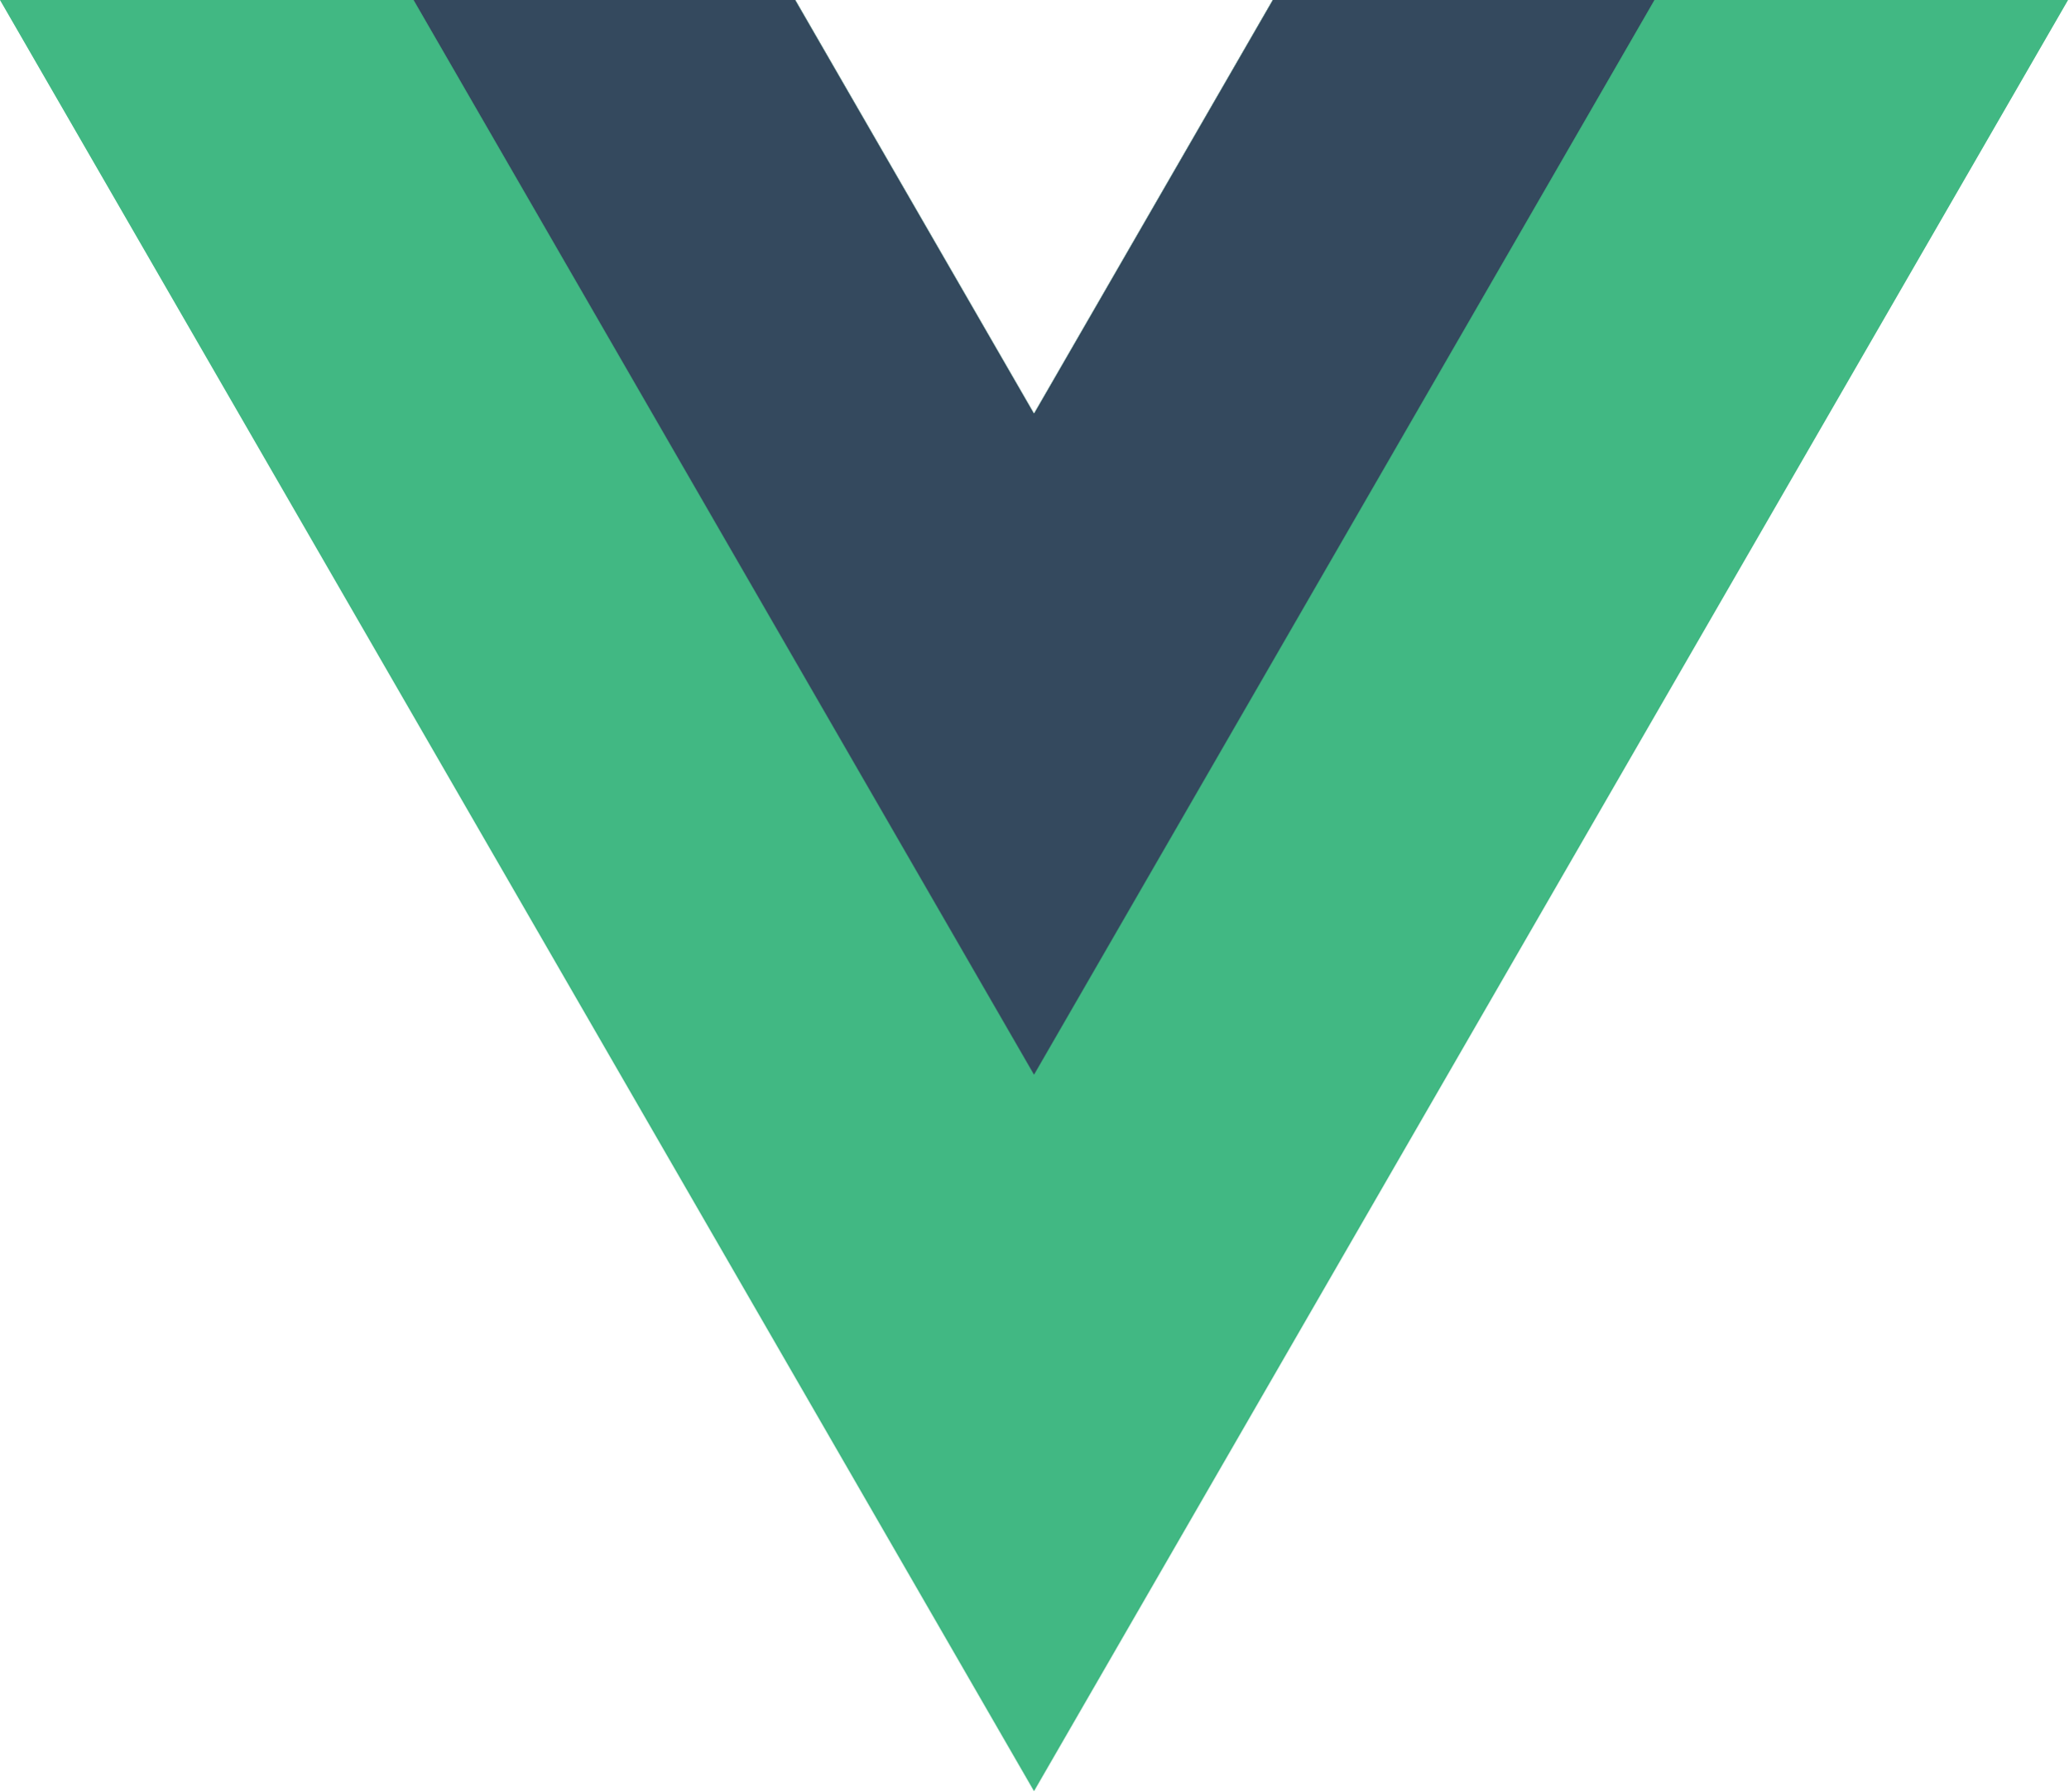
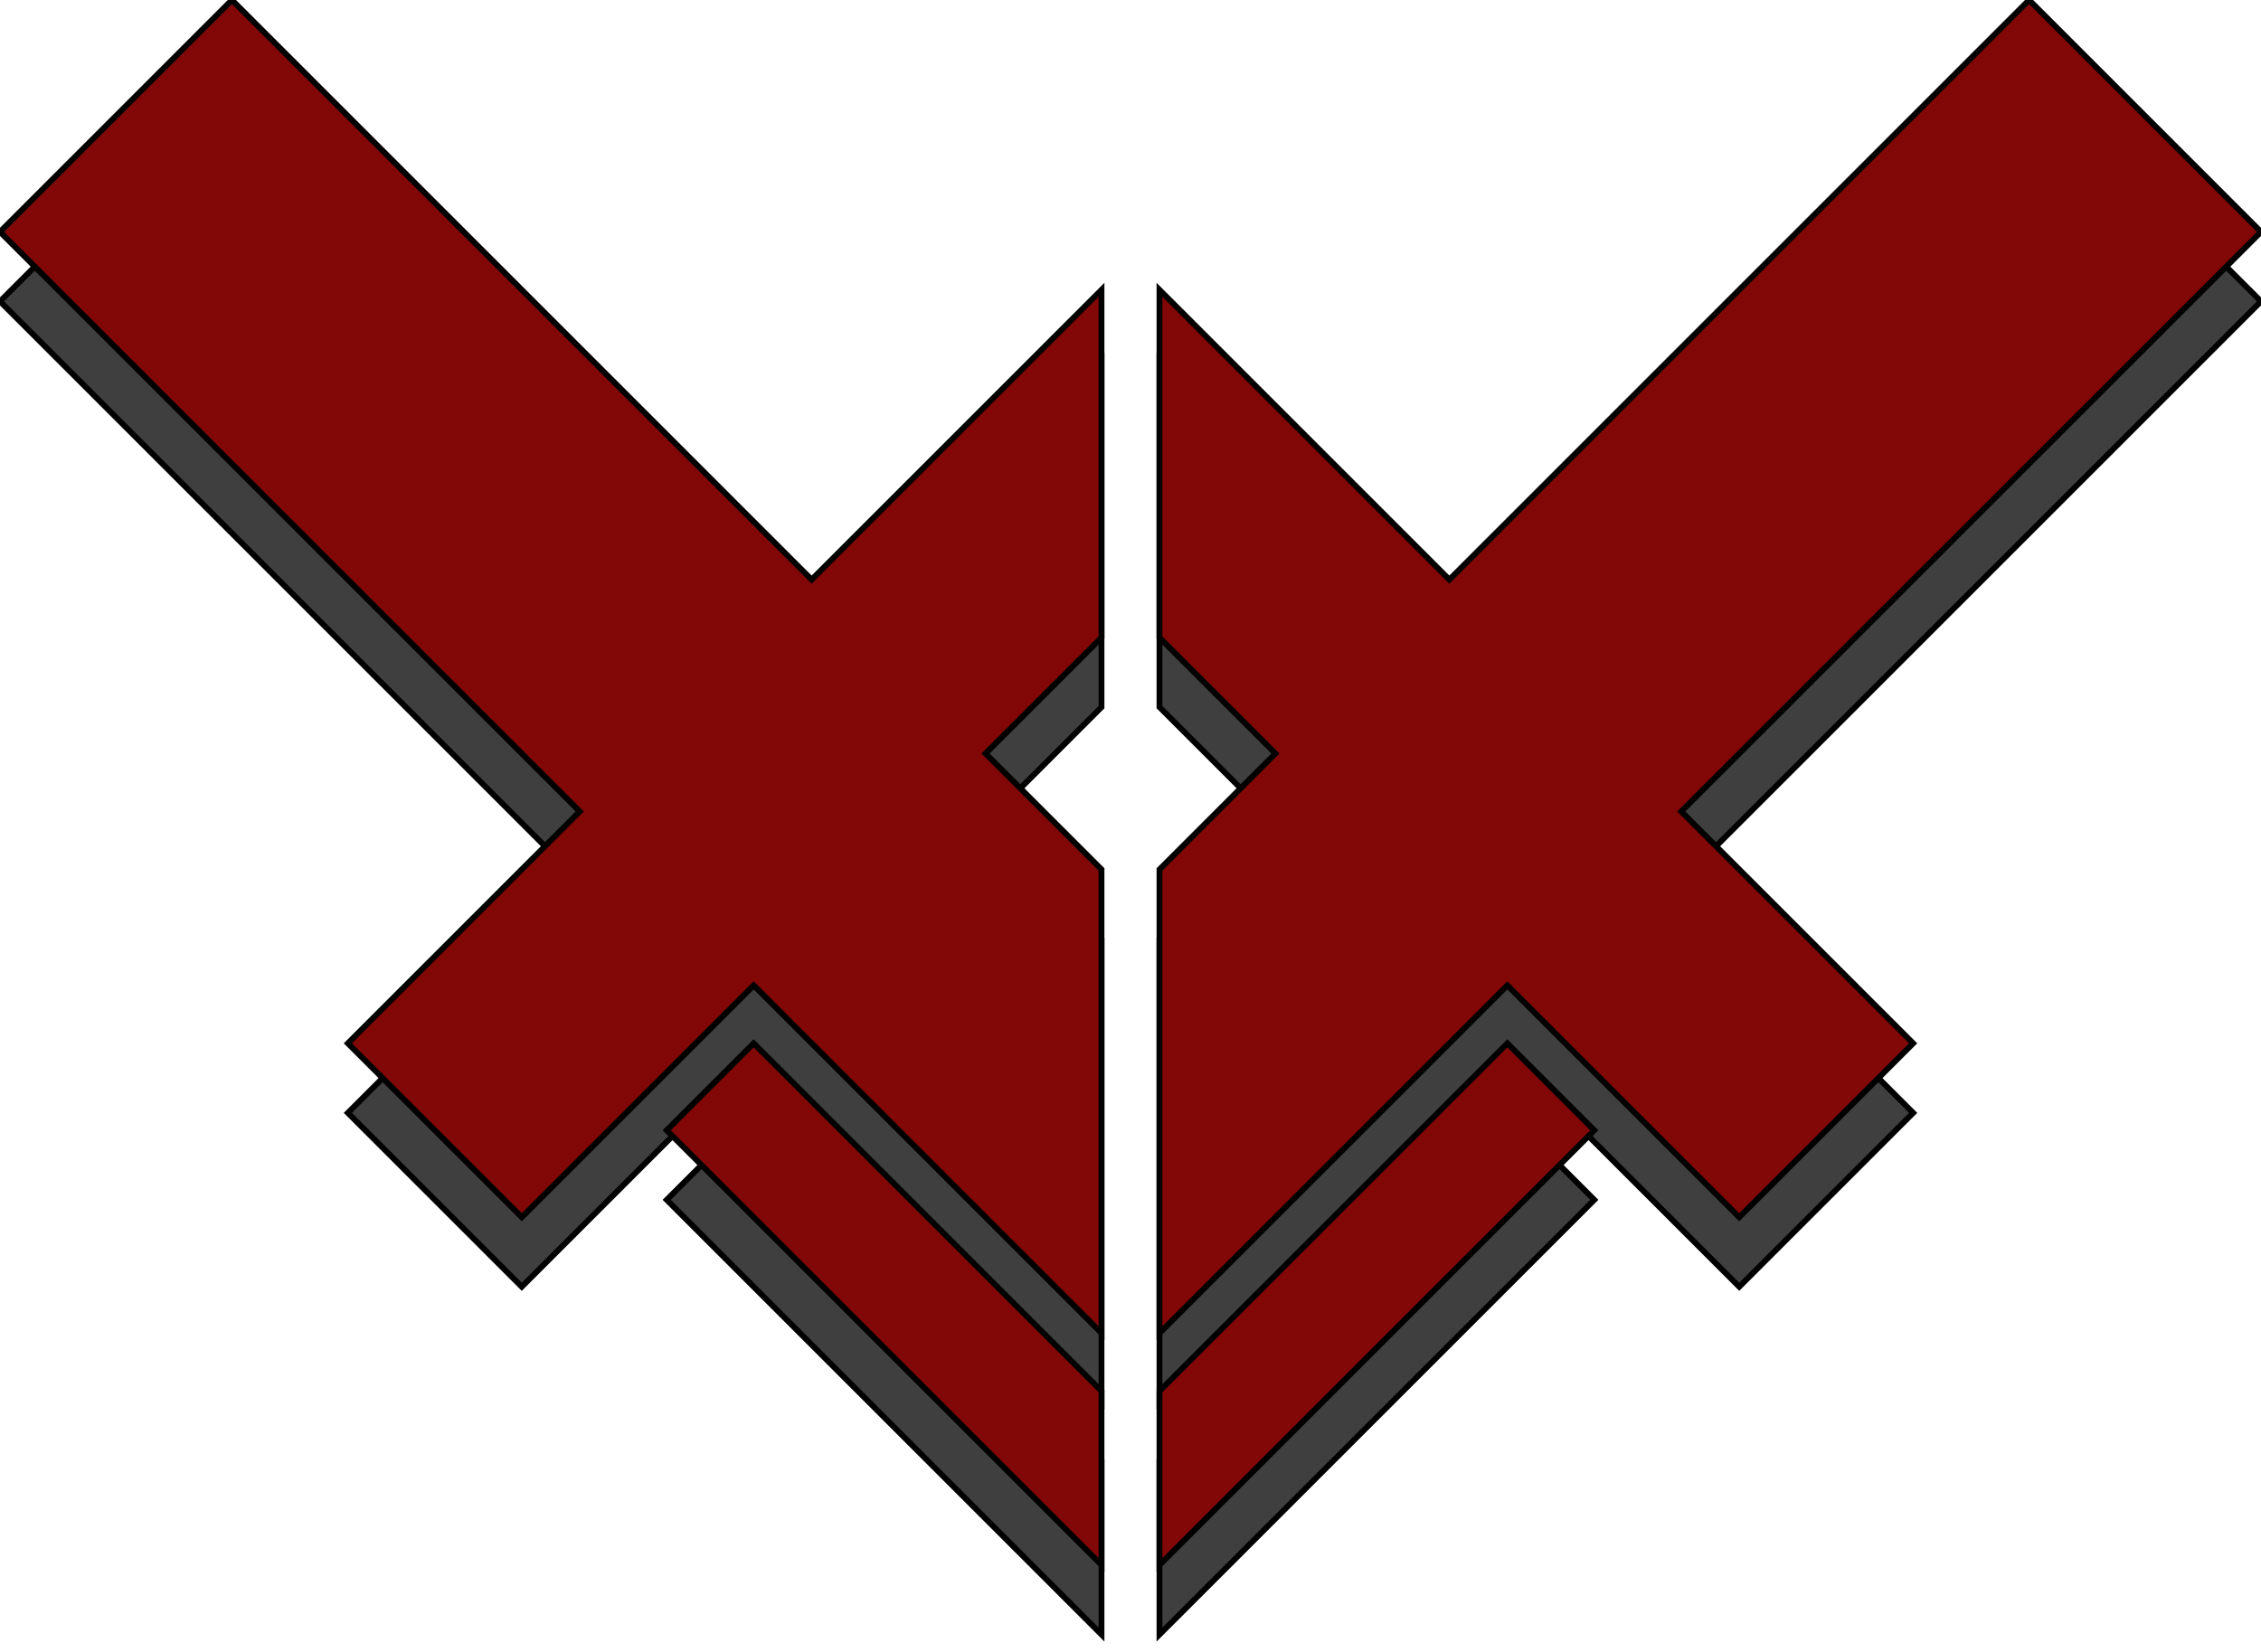
- <svg xmlns="http://www.w3.org/2000/svg" viewBox="0 0 261.76 226.69">
-   <path d="M161.096.001l-30.225 52.351L100.647.001H-.005l130.877 226.688L261.749.001z" fill="#41b883" />
-   <path d="M161.096.001l-30.225 52.351L100.647.001H52.346l78.526 136.01L209.398.001z" fill="#34495e" />
+ <svg xmlns="http://www.w3.org/2000/svg" width="390" height="285">
+   <g class="layer">
+     <path d="m130,192l-15,15l75,75l0,-30l-60,-60z" fill="#3f3f3f" id="svg_16" stroke="#000000" />
+     <path d="m260,192l15,15l-75,75l0,-30l60,-60z" fill="#3f3f3f" id="svg_15" stroke="#000000" />
+     <path d="m40,12l-40,40l100,100l-40,40l30,30l40,-40l60,60l0,-80l-20,-20l20,-20l0,-60l-50,50l-100,-100z" fill="#3f3f3f" id="svg_18" stroke="#000000" />
+     <path d="m350,12l40,40l-100,100l40,40l-30,30l-40,-40l-60,60l0,-80l20,-20l-20,-20l0,-60l50,50l100,-100z" fill="#3f3f3f" id="svg_17" stroke="#000000" transform="matrix(1 0 0 1 0 0)" />
+     <path d="m260,180l15,15l-75,75l0,-30l60,-60z" fill="rgb(130, 7, 7)" id="path-2" stroke="#000000" transform="matrix(1 0 0 1 0 0)" />
+     <path d="m350,0l40,40l-100,100l40,40l-30,30l-40,-40l-60,60l0,-80l20,-20l-20,-20l0,-60l50,50l100,-100z" fill="rgb(130, 7, 7)" id="path-1" stroke="#000000" />
+     <path d="m40,0l-40,40l100,100l-40,40l30,30l40,-40l60,60l0,-80l-20,-20l20,-20l0,-60l-50,50l-100,-100z" fill="rgb(130, 7, 7)" id="svg_5" stroke="#000000" transform="matrix(1 0 0 1 0 0) matrix(1 0 0 1 0 0)" />
+     <path d="m130,180l-15,15l75,75l0,-30l-60,-60z" fill="rgb(130, 7, 7)" id="svg_1" stroke="#000000" />
+   </g>
</svg>
